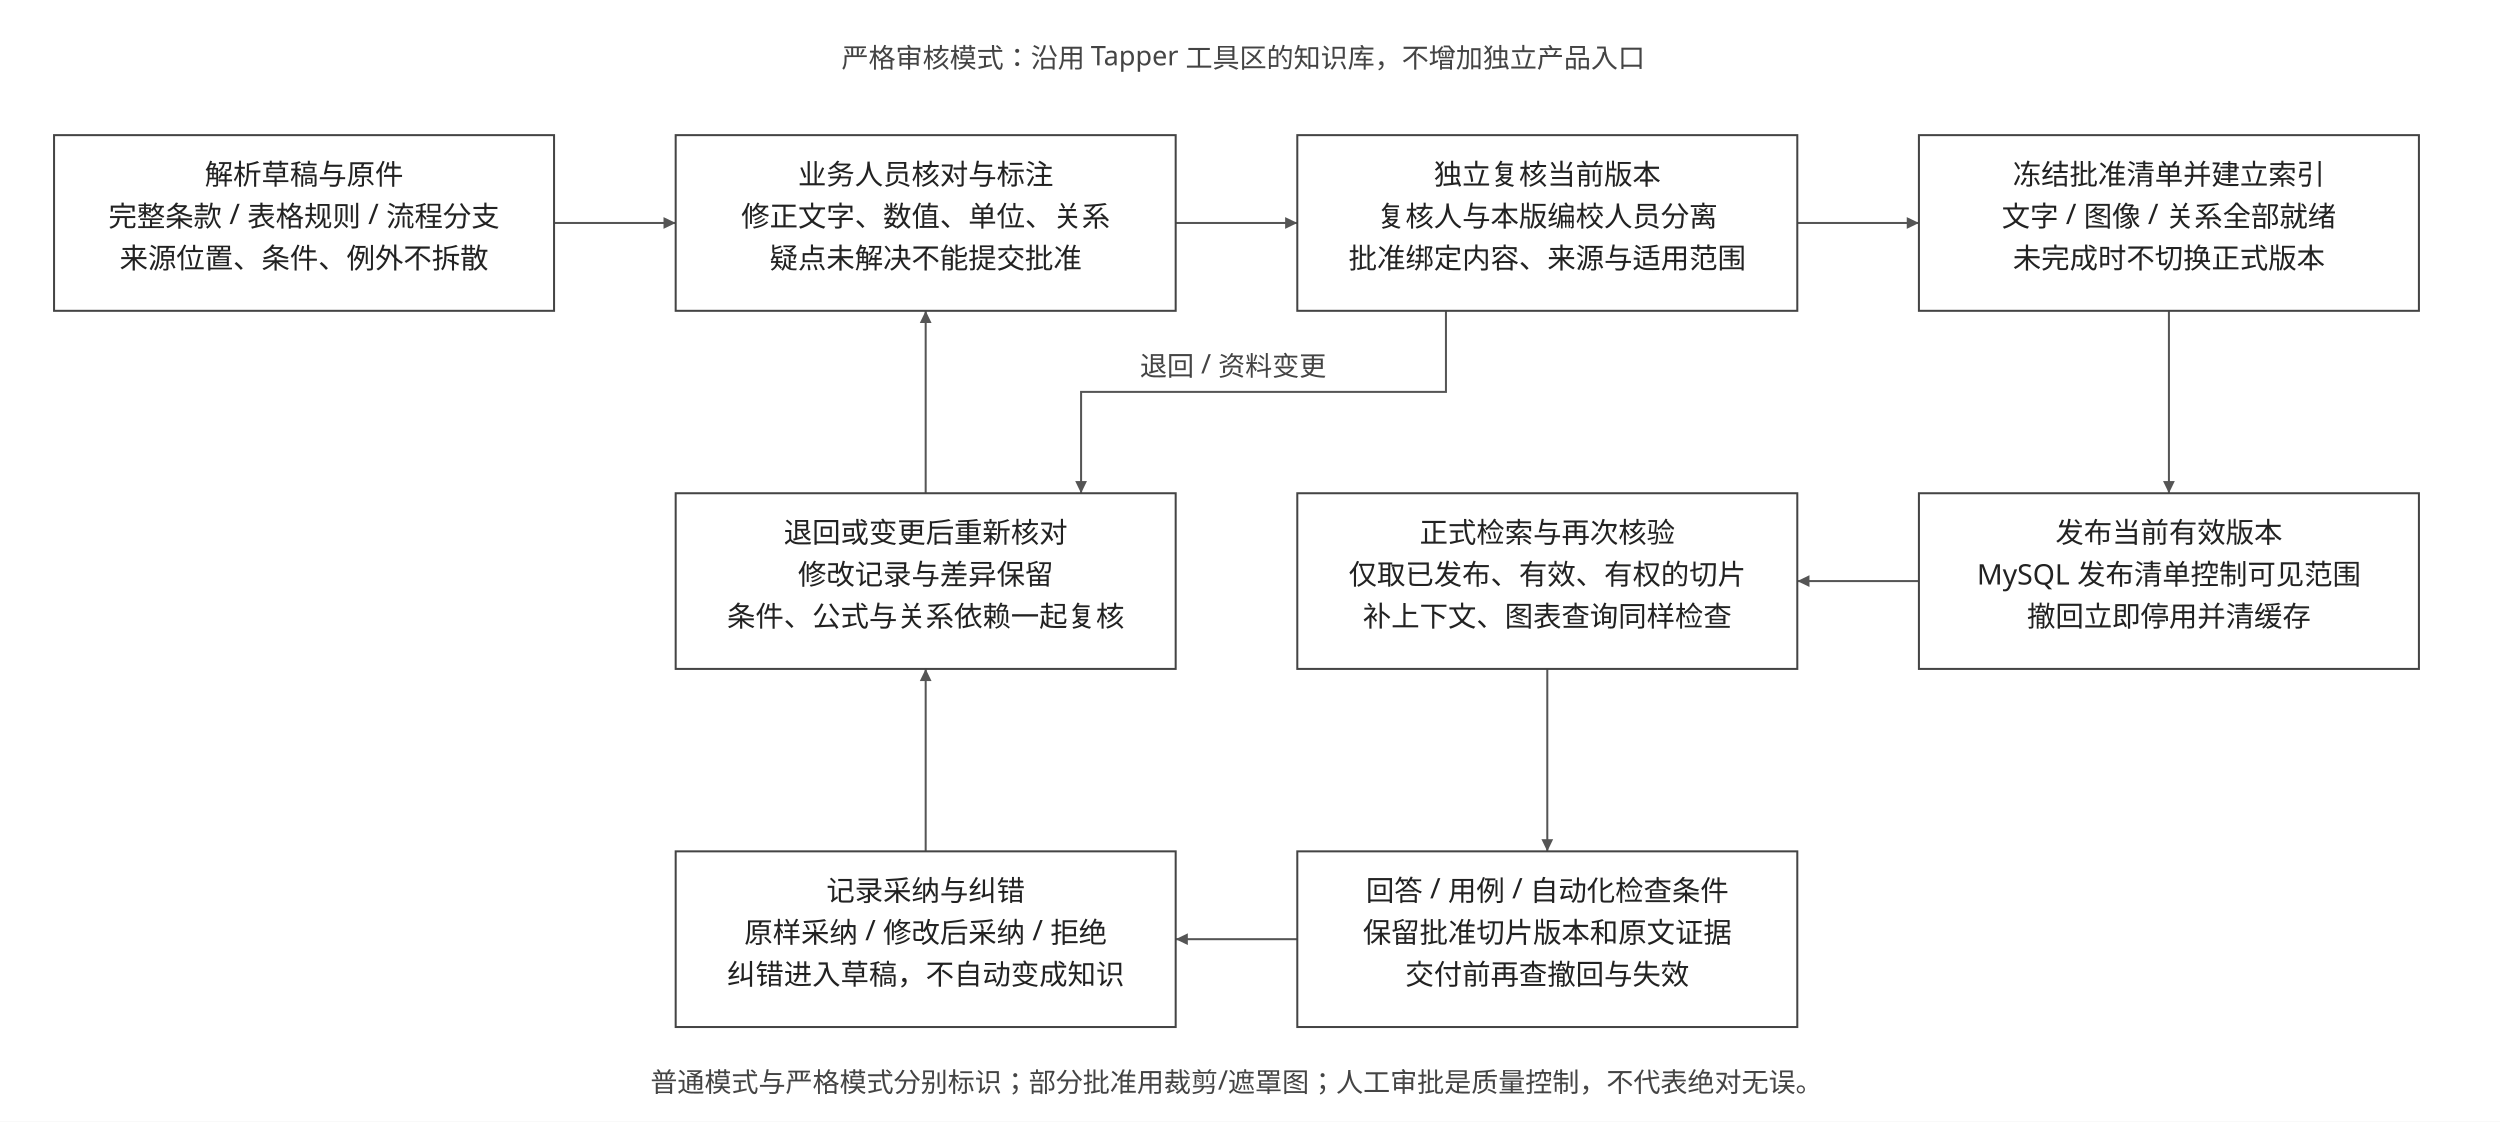
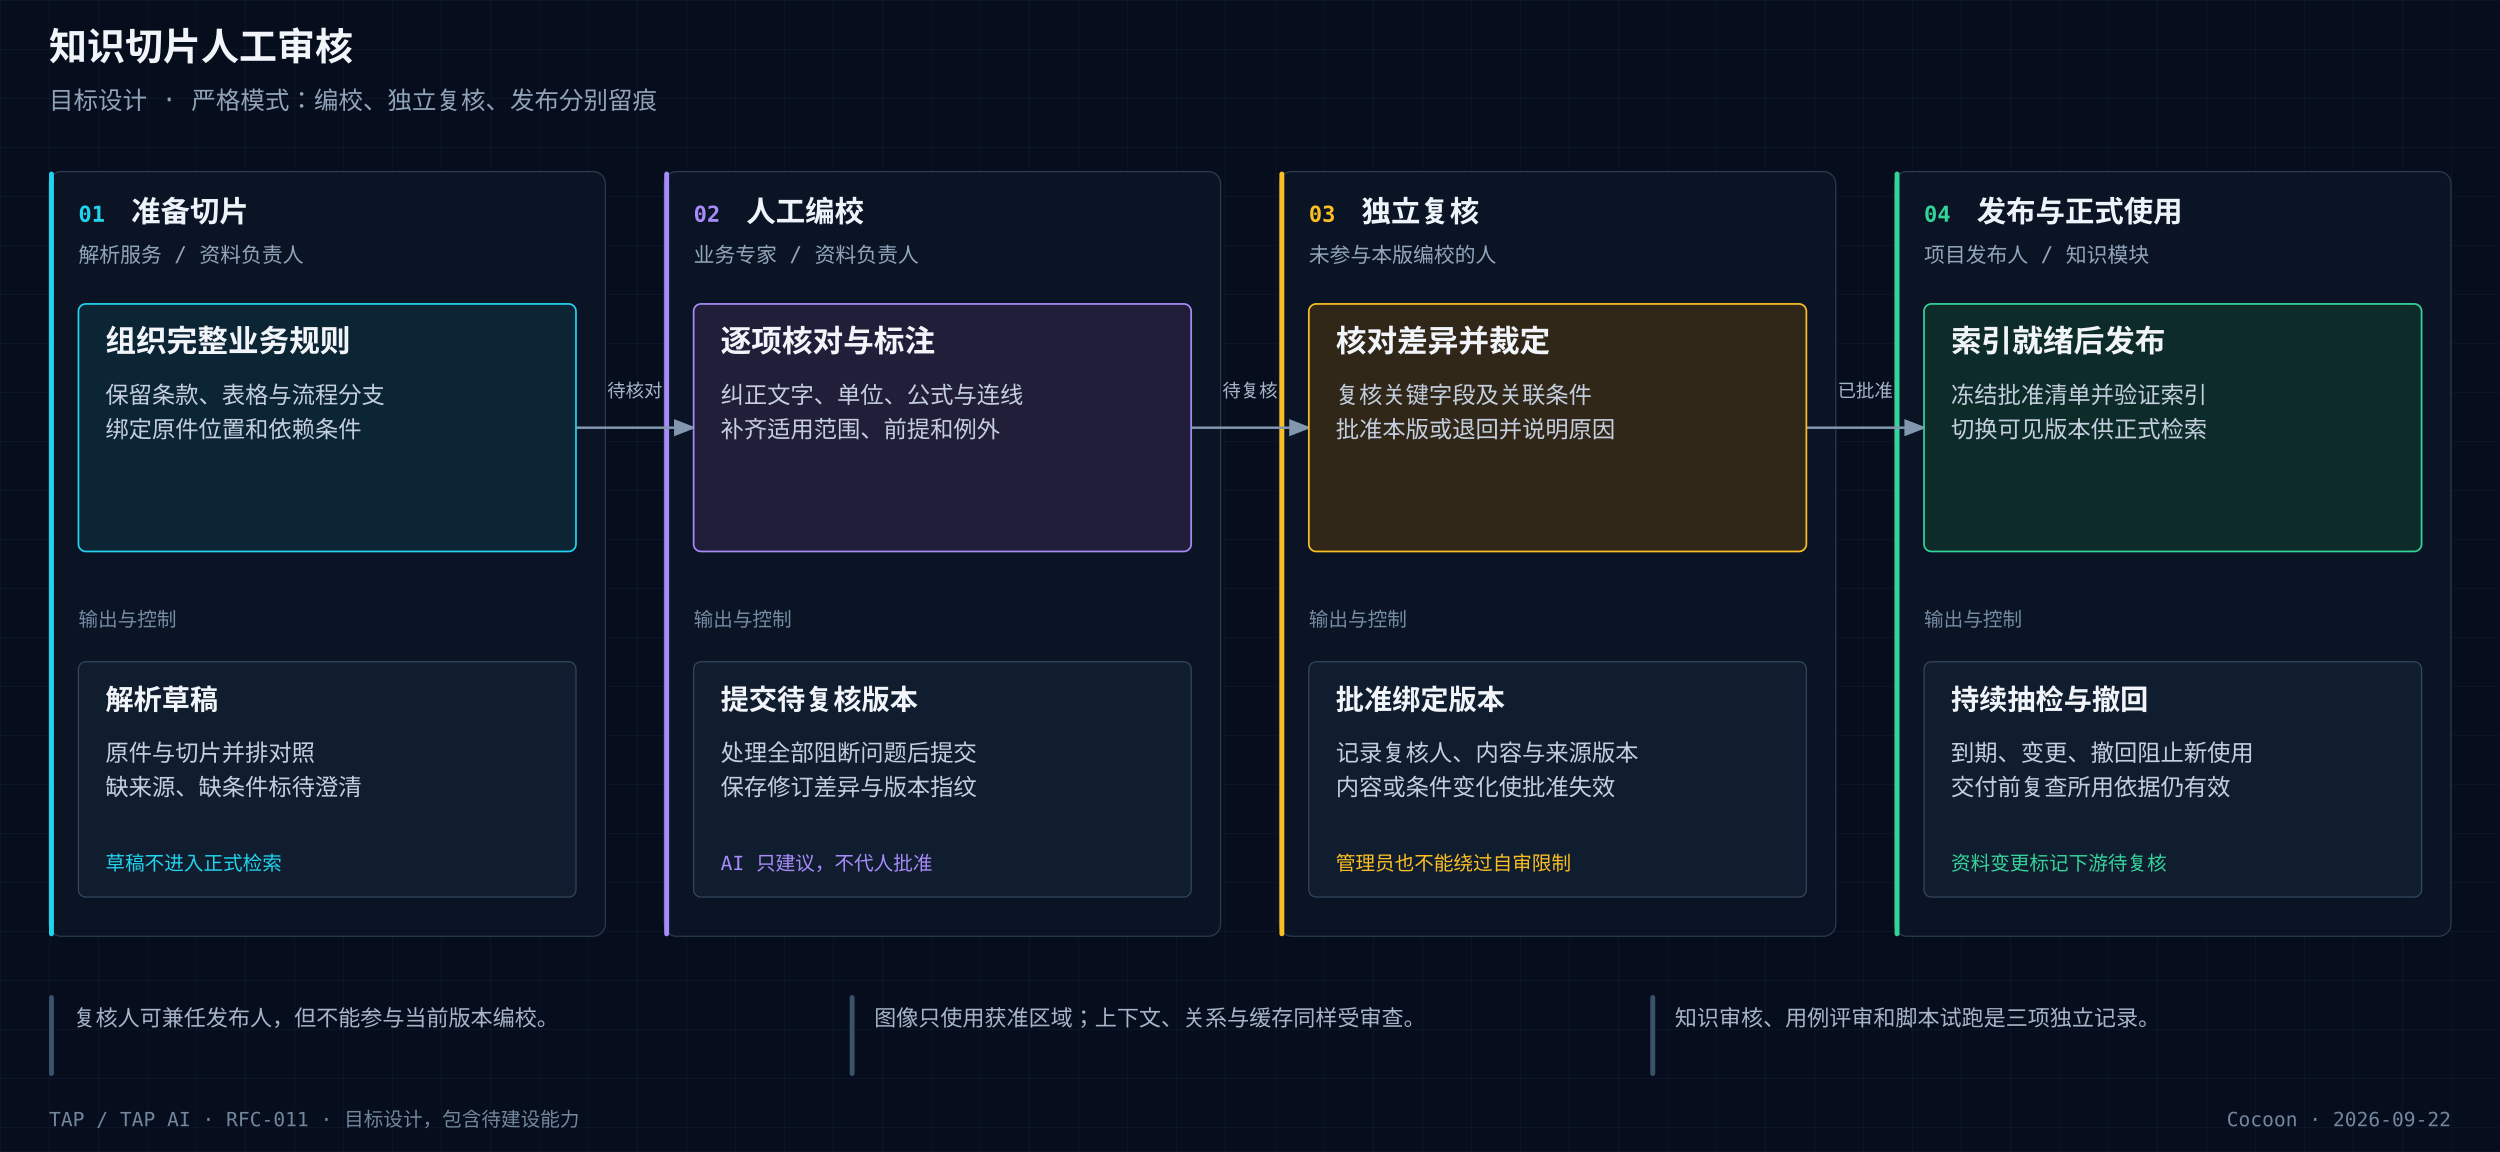
- <svg xmlns="http://www.w3.org/2000/svg" width="1850" height="830" viewBox="0 0 1850 830" role="img">
-   <rect width="100%" height="100%" fill="white" />
-   <polyline points="410,165 500,165" fill="none" stroke="#555" stroke-width="1.5" />
-   <polygon points="500.00,165.00 491.00,169.35 491.00,160.65" fill="#555" />
-   <polyline points="870,165 960,165" fill="none" stroke="#555" stroke-width="1.5" />
-   <polygon points="960.00,165.00 951.00,169.35 951.00,160.65" fill="#555" />
-   <polyline points="1330,165 1420,165" fill="none" stroke="#555" stroke-width="1.5" />
-   <polygon points="1420.00,165.00 1411.00,169.35 1411.00,160.65" fill="#555" />
-   <polyline points="1070,230 1070,290 800,290 800,365" fill="none" stroke="#555" stroke-width="1.5" />
-   <polygon points="800.00,365.00 795.65,356.00 804.35,356.00" fill="#555" />
-   <polyline points="685,365 685,230" fill="none" stroke="#555" stroke-width="1.5" />
-   <polygon points="685.00,230.00 689.35,239.00 680.65,239.00" fill="#555" />
-   <polyline points="1605,230 1605,365" fill="none" stroke="#555" stroke-width="1.5" />
-   <polygon points="1605.00,365.00 1600.65,356.00 1609.35,356.00" fill="#555" />
-   <polyline points="1420,430 1330,430" fill="none" stroke="#555" stroke-width="1.5" />
-   <polygon points="1330.00,430.00 1339.00,425.65 1339.00,434.35" fill="#555" />
-   <polyline points="1145,495 1145,630" fill="none" stroke="#555" stroke-width="1.5" />
-   <polygon points="1145.00,630.00 1140.65,621.00 1149.35,621.00" fill="#555" />
-   <polyline points="960,695 870,695" fill="none" stroke="#555" stroke-width="1.5" />
-   <polygon points="870.00,695.00 879.00,690.65 879.00,699.35" fill="#555" />
-   <polyline points="685,630 685,495" fill="none" stroke="#555" stroke-width="1.5" />
-   <polygon points="685.00,495.00 689.35,504.00 680.65,504.00" fill="#555" />
-   <rect x="40" y="100" width="370" height="130" fill="white" stroke="#444" stroke-width="1.5" />
-   <text x="225.0" y="136.56" text-anchor="middle" font-family="STHeiti, sans-serif" font-size="21" fill="#222">解析草稿与原件</text>
-   <text x="225.0" y="167.56" text-anchor="middle" font-family="STHeiti, sans-serif" font-size="21" fill="#222">完整条款 / 表格规则 / 流程分支</text>
-   <text x="225.0" y="198.56" text-anchor="middle" font-family="STHeiti, sans-serif" font-size="21" fill="#222">来源位置、条件、例外不拆散</text>
-   <rect x="500" y="100" width="370" height="130" fill="white" stroke="#444" stroke-width="1.5" />
-   <text x="685.0" y="136.56" text-anchor="middle" font-family="STHeiti, sans-serif" font-size="21" fill="#222">业务人员核对与标注</text>
-   <text x="685.0" y="167.56" text-anchor="middle" font-family="STHeiti, sans-serif" font-size="21" fill="#222">修正文字、数值、单位、关系</text>
-   <text x="685.0" y="198.56" text-anchor="middle" font-family="STHeiti, sans-serif" font-size="21" fill="#222">疑点未解决不能提交批准</text>
-   <rect x="960" y="100" width="370" height="130" fill="white" stroke="#444" stroke-width="1.5" />
-   <text x="1145.0" y="136.56" text-anchor="middle" font-family="STHeiti, sans-serif" font-size="21" fill="#222">独立复核当前版本</text>
-   <text x="1145.0" y="167.56" text-anchor="middle" font-family="STHeiti, sans-serif" font-size="21" fill="#222">复核人与本版编校人员分离</text>
-   <text x="1145.0" y="198.56" text-anchor="middle" font-family="STHeiti, sans-serif" font-size="21" fill="#222">批准绑定内容、来源与适用范围</text>
-   <rect x="1420" y="100" width="370" height="130" fill="white" stroke="#444" stroke-width="1.5" />
-   <text x="1605.0" y="136.56" text-anchor="middle" font-family="STHeiti, sans-serif" font-size="21" fill="#222">冻结批准清单并建立索引</text>
-   <text x="1605.0" y="167.56" text-anchor="middle" font-family="STHeiti, sans-serif" font-size="21" fill="#222">文字 / 图像 / 关系全部就绪</text>
-   <text x="1605.0" y="198.56" text-anchor="middle" font-family="STHeiti, sans-serif" font-size="21" fill="#222">未完成时不切换正式版本</text>
-   <rect x="500" y="365" width="370" height="130" fill="white" stroke="#444" stroke-width="1.5" />
-   <text x="685.0" y="401.56" text-anchor="middle" font-family="STHeiti, sans-serif" font-size="21" fill="#222">退回或变更后重新核对</text>
-   <text x="685.0" y="432.56" text-anchor="middle" font-family="STHeiti, sans-serif" font-size="21" fill="#222">修改记录与差异保留</text>
-   <text x="685.0" y="463.56" text-anchor="middle" font-family="STHeiti, sans-serif" font-size="21" fill="#222">条件、公式与关系依赖一起复核</text>
-   <rect x="960" y="365" width="370" height="130" fill="white" stroke="#444" stroke-width="1.5" />
-   <text x="1145.0" y="401.56" text-anchor="middle" font-family="STHeiti, sans-serif" font-size="21" fill="#222">正式检索与再次核验</text>
-   <text x="1145.0" y="432.56" text-anchor="middle" font-family="STHeiti, sans-serif" font-size="21" fill="#222">仅取已发布、有效、有权的切片</text>
-   <text x="1145.0" y="463.56" text-anchor="middle" font-family="STHeiti, sans-serif" font-size="21" fill="#222">补上下文、图表查询同样检查</text>
-   <rect x="1420" y="365" width="370" height="130" fill="white" stroke="#444" stroke-width="1.5" />
-   <text x="1605.0" y="401.56" text-anchor="middle" font-family="STHeiti, sans-serif" font-size="21" fill="#222">发布当前有效版本</text>
-   <text x="1605.0" y="432.56" text-anchor="middle" font-family="STHeiti, sans-serif" font-size="21" fill="#222">MySQL 发布清单控制可见范围</text>
-   <text x="1605.0" y="463.56" text-anchor="middle" font-family="STHeiti, sans-serif" font-size="21" fill="#222">撤回立即停用并清缓存</text>
-   <rect x="500" y="630" width="370" height="130" fill="white" stroke="#444" stroke-width="1.5" />
-   <text x="685.0" y="666.56" text-anchor="middle" font-family="STHeiti, sans-serif" font-size="21" fill="#222">记录采纳与纠错</text>
-   <text x="685.0" y="697.56" text-anchor="middle" font-family="STHeiti, sans-serif" font-size="21" fill="#222">原样采纳 / 修改后采纳 / 拒绝</text>
-   <text x="685.0" y="728.56" text-anchor="middle" font-family="STHeiti, sans-serif" font-size="21" fill="#222">纠错进入草稿，不自动变成知识</text>
-   <rect x="960" y="630" width="370" height="130" fill="white" stroke="#444" stroke-width="1.5" />
-   <text x="1145.0" y="666.56" text-anchor="middle" font-family="STHeiti, sans-serif" font-size="21" fill="#222">回答 / 用例 / 自动化检查条件</text>
-   <text x="1145.0" y="697.56" text-anchor="middle" font-family="STHeiti, sans-serif" font-size="21" fill="#222">保留批准切片版本和原文证据</text>
-   <text x="1145.0" y="728.56" text-anchor="middle" font-family="STHeiti, sans-serif" font-size="21" fill="#222">交付前再查撤回与失效</text>
-   <text x="920.0" y="50" text-anchor="middle" font-family="STHeiti, sans-serif" font-size="20" fill="#444">严格审核模式：沿用 Tapper 工具区的知识库，不增加独立产品入口</text>
-   <text x="912.5" y="278" text-anchor="middle" font-family="STHeiti, sans-serif" font-size="20" fill="#444">退回 / 资料变更</text>
-   <text x="915.0" y="808" text-anchor="middle" font-family="STHeiti, sans-serif" font-size="20" fill="#444">普通模式与严格模式分别标识；部分批准用裁剪/遮罩图；人工审批是质量控制，不代表绝对无误。</text>
+ <svg xmlns="http://www.w3.org/2000/svg" viewBox="0 0 2040 940" role="img" aria-label="知识切片人工审核">
+   <style>text{font-family:"JetBrains Mono","PingFang SC","Microsoft YaHei",monospace}</style>
+   <defs>
+     <marker id="arrow" markerWidth="9" markerHeight="7" refX="8" refY="3.5" orient="auto">
+       <path d="M0 0L9 3.5L0 7" fill="#8398af" />
+     </marker>
+     <pattern id="grid" width="40" height="40" patternUnits="userSpaceOnUse">
+       <path d="M40 0H0V40" fill="none" stroke="#162338" stroke-width=".5" />
+     </pattern>
+   </defs>
+   <rect width="2040" height="940" fill="#060e1d" />
+   <rect width="2040" height="940" fill="url(#grid)" />
+   <text x="40" y="49" fill="#f1f5f9" font-size="31" font-weight="600" text-anchor="start">知识切片人工审核</text>
+   <text x="40" y="89" fill="#91a3b9" font-size="20" font-weight="400" text-anchor="start">目标设计 · 严格模式：编校、独立复核、发布分别留痕</text>
+   <g data-domain="domain-0">
+     <rect x="40.0" y="140" width="454.0" height="624" rx="10" fill="#0a1424" stroke="#2a3b50" stroke-width="1" />
+     <rect x="40.0" y="140" width="4" height="624" rx="2" fill="#22d3ee" stroke="none" stroke-width="1" />
+     <text x="64.0" y="181" fill="#22d3ee" font-size="18" font-weight="600" text-anchor="start">01</text>
+     <text x="107.0" y="181" fill="#eef3fa" font-size="24" font-weight="600" text-anchor="start">准备切片</text>
+     <text x="64.0" y="214" fill="#92a5bb" font-size="17" font-weight="400" text-anchor="start">解析服务 / 资料负责人</text>
+   </g>
+   <g data-domain="domain-1">
+     <rect x="542.0" y="140" width="454.0" height="624" rx="10" fill="#0a1424" stroke="#2a3b50" stroke-width="1" />
+     <rect x="542.0" y="140" width="4" height="624" rx="2" fill="#a78bfa" stroke="none" stroke-width="1" />
+     <text x="566.0" y="181" fill="#a78bfa" font-size="18" font-weight="600" text-anchor="start">02</text>
+     <text x="609.0" y="181" fill="#eef3fa" font-size="24" font-weight="600" text-anchor="start">人工编校</text>
+     <text x="566.0" y="214" fill="#92a5bb" font-size="17" font-weight="400" text-anchor="start">业务专家 / 资料负责人</text>
+   </g>
+   <g data-domain="domain-2">
+     <rect x="1044.0" y="140" width="454.0" height="624" rx="10" fill="#0a1424" stroke="#2a3b50" stroke-width="1" />
+     <rect x="1044.0" y="140" width="4" height="624" rx="2" fill="#fbbf24" stroke="none" stroke-width="1" />
+     <text x="1068.0" y="181" fill="#fbbf24" font-size="18" font-weight="600" text-anchor="start">03</text>
+     <text x="1111.0" y="181" fill="#eef3fa" font-size="24" font-weight="600" text-anchor="start">独立复核</text>
+     <text x="1068.0" y="214" fill="#92a5bb" font-size="17" font-weight="400" text-anchor="start">未参与本版编校的人</text>
+   </g>
+   <g data-domain="domain-3">
+     <rect x="1546.0" y="140" width="454.0" height="624" rx="10" fill="#0a1424" stroke="#2a3b50" stroke-width="1" />
+     <rect x="1546.0" y="140" width="4" height="624" rx="2" fill="#34d399" stroke="none" stroke-width="1" />
+     <text x="1570.0" y="181" fill="#34d399" font-size="18" font-weight="600" text-anchor="start">04</text>
+     <text x="1613.0" y="181" fill="#eef3fa" font-size="24" font-weight="600" text-anchor="start">发布与正式使用</text>
+     <text x="1570.0" y="214" fill="#92a5bb" font-size="17" font-weight="400" text-anchor="start">项目发布人 / 知识模块</text>
+   </g>
+   <path data-edge="0-main--1-main" d="M470.0,349.0 L566.0,349.0" fill="none" stroke="#8398af" stroke-width="2" marker-end="url(#arrow)" />
+   <text x="518.0" y="324.0" fill="#a7b7ca" font-size="15" font-weight="400" text-anchor="middle">待核对</text>
+   <path data-edge="1-main--2-main" d="M972.0,349.0 L1068.0,349.0" fill="none" stroke="#8398af" stroke-width="2" marker-end="url(#arrow)" />
+   <text x="1020.0" y="324.0" fill="#a7b7ca" font-size="15" font-weight="400" text-anchor="middle">待复核</text>
+   <path data-edge="2-main--3-main" d="M1474.0,349.0 L1570.0,349.0" fill="none" stroke="#8398af" stroke-width="2" marker-end="url(#arrow)" />
+   <text x="1522.0" y="324.0" fill="#a7b7ca" font-size="15" font-weight="400" text-anchor="middle">已批准</text>
+   <g data-node="0-main">
+     <rect x="64.0" y="248" width="406.0" height="202" rx="6" fill="#0b2535" stroke="#22d3ee" stroke-width="1.4" />
+     <text x="86.0" y="287" fill="#f1f5f9" font-size="25" font-weight="600" text-anchor="start">组织完整业务规则</text>
+     <text x="86.0" y="329" fill="#c4cede" font-size="19" font-weight="400" text-anchor="start">保留条款、表格与流程分支</text>
+     <text x="86.0" y="357" fill="#c4cede" font-size="19" font-weight="400" text-anchor="start">绑定原件位置和依赖条件</text>
+   </g>
+   <g data-node="0-detail">
+     <rect x="64.0" y="540" width="406.0" height="192" rx="6" fill="#101d2e" stroke="#35465d" stroke-width="1" />
+     <text x="86.0" y="579" fill="#f1f5f9" font-size="23" font-weight="600" text-anchor="start">解析草稿</text>
+     <text x="86.0" y="621" fill="#c4cede" font-size="19" font-weight="400" text-anchor="start">原件与切片并排对照</text>
+     <text x="86.0" y="649" fill="#c4cede" font-size="19" font-weight="400" text-anchor="start">缺来源、缺条件标待澄清</text>
+     <text x="86.0" y="710" fill="#22d3ee" font-size="16" font-weight="400" text-anchor="start">草稿不进入正式检索</text>
+   </g>
+   <text x="64.0" y="511" fill="#758ba3" font-size="16" font-weight="400" text-anchor="start">输出与控制</text>
+   <g data-node="1-main">
+     <rect x="566.0" y="248" width="406.0" height="202" rx="6" fill="#211e39" stroke="#a78bfa" stroke-width="1.4" />
+     <text x="588.0" y="287" fill="#f1f5f9" font-size="25" font-weight="600" text-anchor="start">逐项核对与标注</text>
+     <text x="588.0" y="329" fill="#c4cede" font-size="19" font-weight="400" text-anchor="start">纠正文字、单位、公式与连线</text>
+     <text x="588.0" y="357" fill="#c4cede" font-size="19" font-weight="400" text-anchor="start">补齐适用范围、前提和例外</text>
+   </g>
+   <g data-node="1-detail">
+     <rect x="566.0" y="540" width="406.0" height="192" rx="6" fill="#101d2e" stroke="#35465d" stroke-width="1" />
+     <text x="588.0" y="579" fill="#f1f5f9" font-size="23" font-weight="600" text-anchor="start">提交待复核版本</text>
+     <text x="588.0" y="621" fill="#c4cede" font-size="19" font-weight="400" text-anchor="start">处理全部阻断问题后提交</text>
+     <text x="588.0" y="649" fill="#c4cede" font-size="19" font-weight="400" text-anchor="start">保存修订差异与版本指纹</text>
+     <text x="588.0" y="710" fill="#a78bfa" font-size="16" font-weight="400" text-anchor="start">AI 只建议，不代人批准</text>
+   </g>
+   <text x="566.0" y="511" fill="#758ba3" font-size="16" font-weight="400" text-anchor="start">输出与控制</text>
+   <g data-node="2-main">
+     <rect x="1068.0" y="248" width="406.0" height="202" rx="6" fill="#302719" stroke="#fbbf24" stroke-width="1.4" />
+     <text x="1090.0" y="287" fill="#f1f5f9" font-size="25" font-weight="600" text-anchor="start">核对差异并裁定</text>
+     <text x="1090.0" y="329" fill="#c4cede" font-size="19" font-weight="400" text-anchor="start">复核关键字段及关联条件</text>
+     <text x="1090.0" y="357" fill="#c4cede" font-size="19" font-weight="400" text-anchor="start">批准本版或退回并说明原因</text>
+   </g>
+   <g data-node="2-detail">
+     <rect x="1068.0" y="540" width="406.0" height="192" rx="6" fill="#101d2e" stroke="#35465d" stroke-width="1" />
+     <text x="1090.0" y="579" fill="#f1f5f9" font-size="23" font-weight="600" text-anchor="start">批准绑定版本</text>
+     <text x="1090.0" y="621" fill="#c4cede" font-size="19" font-weight="400" text-anchor="start">记录复核人、内容与来源版本</text>
+     <text x="1090.0" y="649" fill="#c4cede" font-size="19" font-weight="400" text-anchor="start">内容或条件变化使批准失效</text>
+     <text x="1090.0" y="710" fill="#fbbf24" font-size="16" font-weight="400" text-anchor="start">管理员也不能绕过自审限制</text>
+   </g>
+   <text x="1068.0" y="511" fill="#758ba3" font-size="16" font-weight="400" text-anchor="start">输出与控制</text>
+   <g data-node="3-main">
+     <rect x="1570.0" y="248" width="406.0" height="202" rx="6" fill="#0d2c29" stroke="#34d399" stroke-width="1.4" />
+     <text x="1592.0" y="287" fill="#f1f5f9" font-size="25" font-weight="600" text-anchor="start">索引就绪后发布</text>
+     <text x="1592.0" y="329" fill="#c4cede" font-size="19" font-weight="400" text-anchor="start">冻结批准清单并验证索引</text>
+     <text x="1592.0" y="357" fill="#c4cede" font-size="19" font-weight="400" text-anchor="start">切换可见版本供正式检索</text>
+   </g>
+   <g data-node="3-detail">
+     <rect x="1570.0" y="540" width="406.0" height="192" rx="6" fill="#101d2e" stroke="#35465d" stroke-width="1" />
+     <text x="1592.0" y="579" fill="#f1f5f9" font-size="23" font-weight="600" text-anchor="start">持续抽检与撤回</text>
+     <text x="1592.0" y="621" fill="#c4cede" font-size="19" font-weight="400" text-anchor="start">到期、变更、撤回阻止新使用</text>
+     <text x="1592.0" y="649" fill="#c4cede" font-size="19" font-weight="400" text-anchor="start">交付前复查所用依据仍有效</text>
+     <text x="1592.0" y="710" fill="#34d399" font-size="16" font-weight="400" text-anchor="start">资料变更标记下游待复核</text>
+   </g>
+   <text x="1570.0" y="511" fill="#758ba3" font-size="16" font-weight="400" text-anchor="start">输出与控制</text>
+   <rect x="40.0" y="812" width="4" height="66" rx="2" fill="#39536b" stroke="none" stroke-width="1" />
+   <text x="60.0" y="837" fill="#a6b5c9" font-size="18" font-weight="400" text-anchor="start">复核人可兼任发布人，但不能参与当前版本编校。</text>
+   <rect x="693.333" y="812" width="4" height="66" rx="2" fill="#39536b" stroke="none" stroke-width="1" />
+   <text x="713.333" y="837" fill="#a6b5c9" font-size="18" font-weight="400" text-anchor="start">图像只使用获准区域；上下文、关系与缓存同样受审查。</text>
+   <rect x="1346.667" y="812" width="4" height="66" rx="2" fill="#39536b" stroke="none" stroke-width="1" />
+   <text x="1366.667" y="837" fill="#a6b5c9" font-size="18" font-weight="400" text-anchor="start">知识审核、用例评审和脚本试跑是三项独立记录。</text>
+   <text x="40" y="919" fill="#72869d" font-size="16" font-weight="400" text-anchor="start">TAP / TAP AI  ·  RFC-011  ·  目标设计，包含待建设能力</text>
+   <text x="2000" y="919" fill="#72869d" font-size="16" font-weight="400" text-anchor="end">Cocoon  ·  2026-09-22</text>
</svg>
